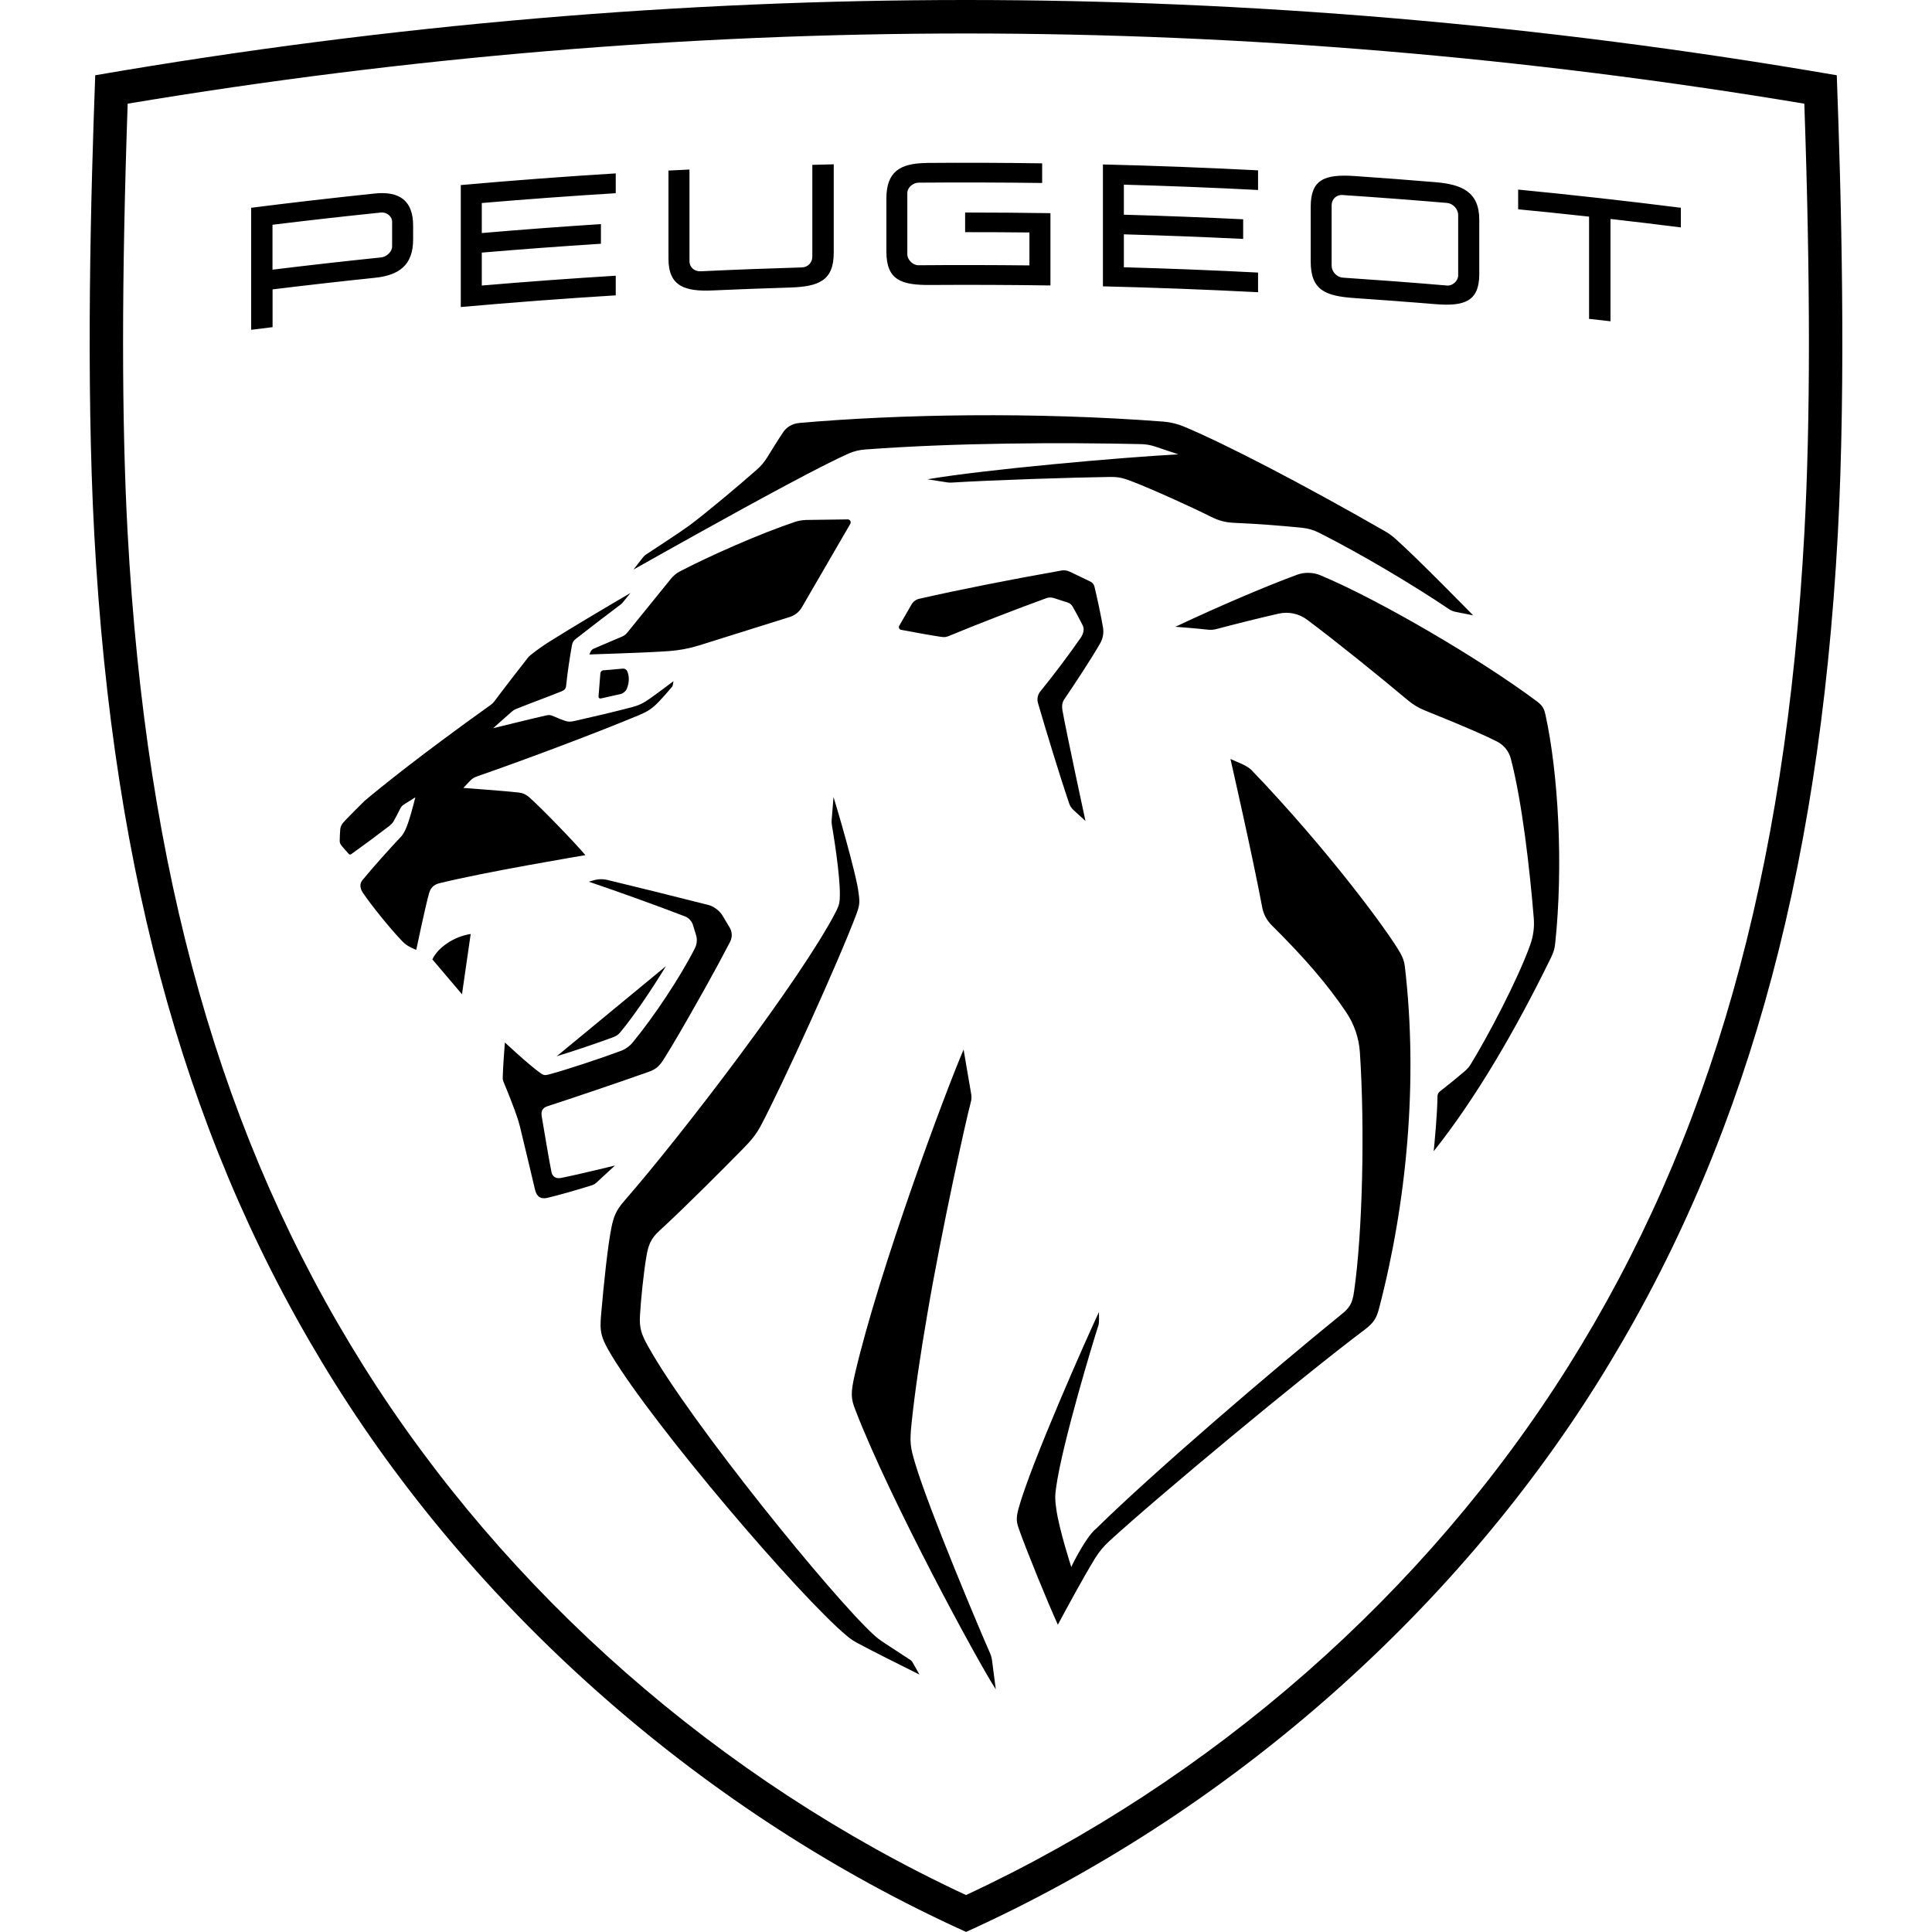
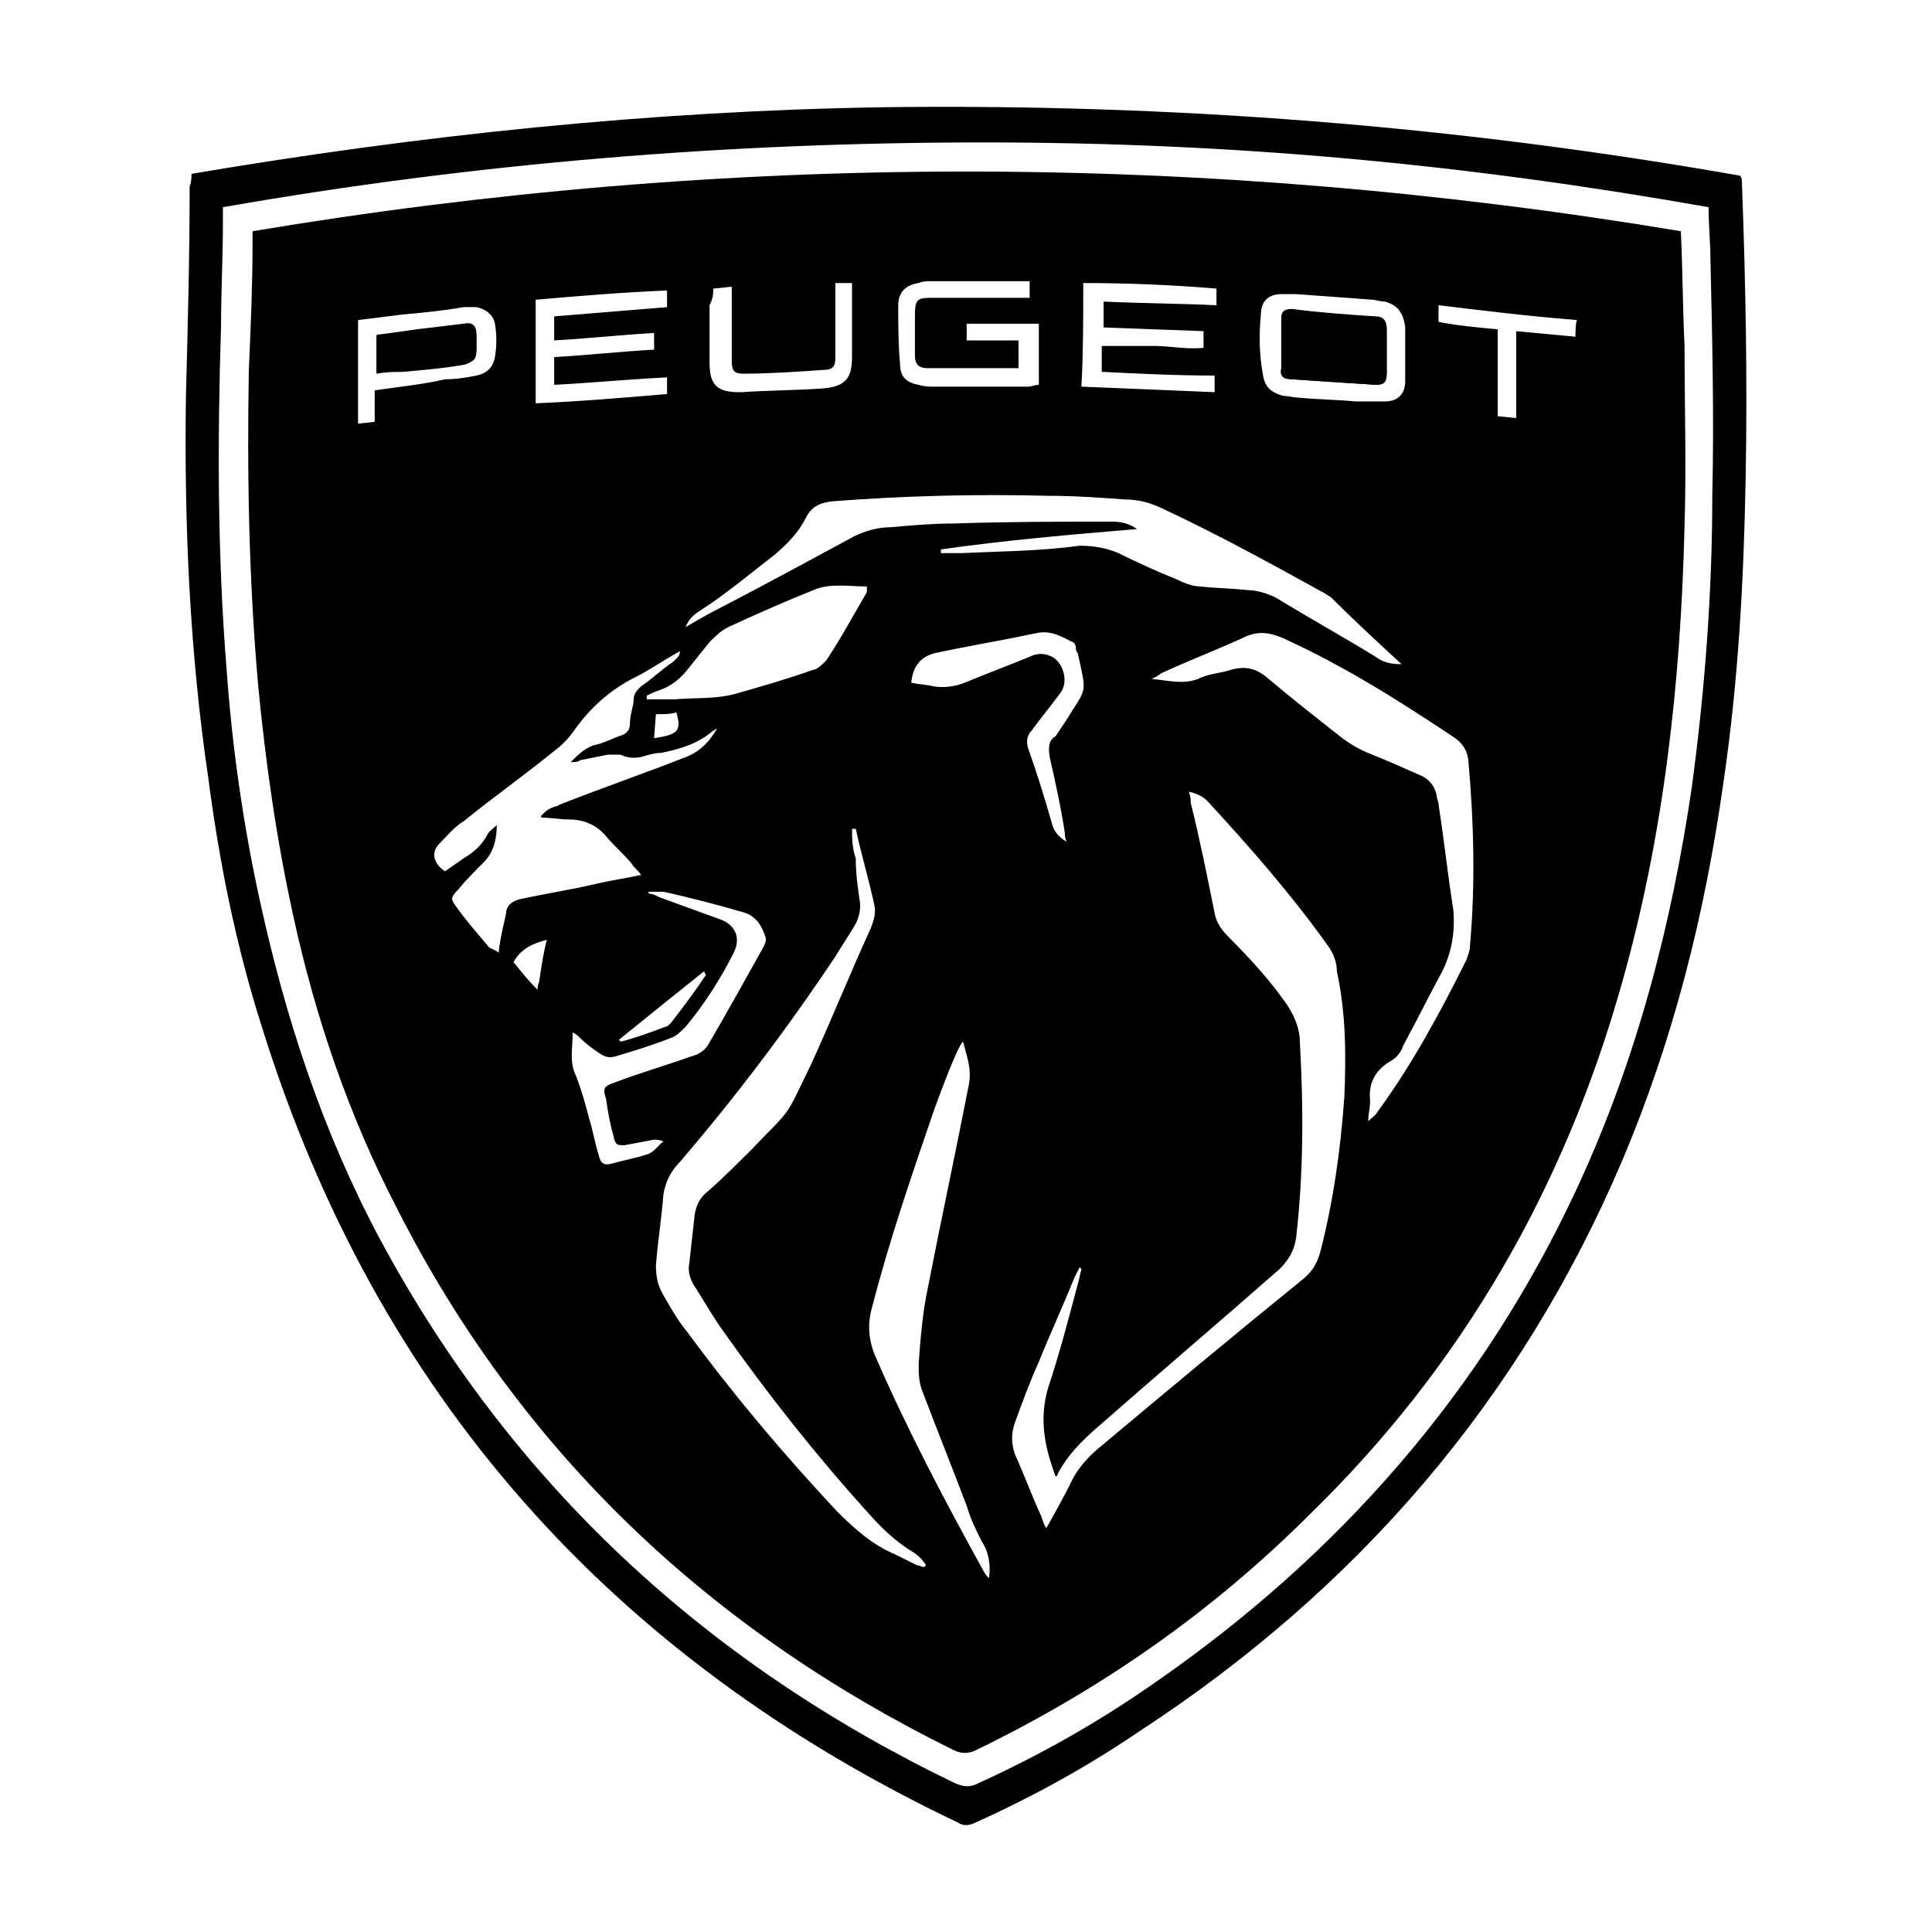
- <svg xmlns="http://www.w3.org/2000/svg" fill="currentColor" preserveAspectRatio="xMidYMid meet" role="img" viewBox="0 0 24 24">
-   <path d="M12 0c3.499 0 7.131.299 10.817.935.055 1.478.117 3.762.013 5.7-.235 4.322-1.186 7.676-2.994 10.556-1.803 2.872-4.594 5.342-7.835 6.808-3.242-1.467-6.033-3.936-7.836-6.808-1.808-2.88-2.759-6.235-2.994-10.556-.105-1.938-.043-4.223.012-5.7C4.869.299 8.501 0 12 0zm0 .416c-3.449 0-6.951.293-10.414.872-.076 2.192-.076 3.937-.001 5.324.231 4.248 1.162 7.539 2.931 10.357 1.769 2.818 4.421 5.146 7.484 6.572 3.062-1.426 5.715-3.754 7.484-6.572 1.769-2.818 2.7-6.109 2.931-10.357.075-1.388.075-3.132-.001-5.324C18.951.71 15.449.416 12.0.416zM11.97 13.036s.068.405.089.522c.012.067.014.084-.003.149-.048.17-.363 1.59-.538 2.626-.082.477-.153.95-.195 1.355-.023.23-.016.285.045.489.172.577.808 2.083.93 2.358a.329.329 0 0 1 .026.095l.046.355c-.204-.308-1.312-2.346-1.746-3.474-.051-.133-.061-.198-.004-.443.302-1.296 1.121-3.499 1.351-4.032zm-1.615-3.132c.031.091.291.981.311 1.192.016.117.013.149-.028.261-.228.606-.916 2.113-1.181 2.616-.059.111-.115.183-.226.296-.254.258-.739.746-1.039 1.019-.109.099-.139.184-.161.313-.036.206-.071.558-.081.74-.009.16.017.235.106.393.529.945 2.297 3.119 2.8 3.576.036.033.063.055.14.106.074.049.315.206.315.206a.085.085 0 0 1 .024.026l.087.154c-.226-.112-.587-.293-.774-.393a.753.753 0 0 1-.125-.085c-.59-.49-2.396-2.606-2.928-3.49-.133-.221-.146-.292-.128-.501.033-.389.085-.877.13-1.092.027-.129.056-.205.155-.319.753-.865 2.206-2.774 2.629-3.591.047-.092.051-.124.052-.212.003-.253-.078-.746-.099-.87a.238.238 0 0 1-.003-.059l.023-.288zm4.931-.475c.081.038.214.08.273.15.937.978 1.686 1.993 1.836 2.26.029.051.049.103.056.162.168 1.427.024 2.938-.32 4.253-.031.119-.066.179-.18.265-.761.571-2.569 2.072-3.176 2.63a.996.996 0 0 0-.172.209c-.153.251-.342.601-.462.825-.123-.27-.392-.927-.485-1.193-.03-.087-.035-.132-.004-.248.15-.551.862-2.154 1-2.444-.002.037.006.135-.008.169-.062.19-.445 1.453-.523 2-.017.122-.016.155 0 .274.034.256.187.725.187.725.017-.041.189-.384.309-.477.709-.698 2.197-1.972 3.05-2.664.096-.078.132-.13.153-.277.106-.725.136-2.027.073-2.975a1.012 1.012 0 0 0-.171-.5c-.231-.342-.507-.665-.926-1.081a.415.415 0 0 1-.116-.219c-.122-.652-.395-1.845-.395-1.845zm-7.92 1.509a.331.331 0 0 1 .179-.007c.267.064.832.203 1.259.312.06.015.135.071.167.124l.093.155a.182.182 0 0 1 .006.177 21.795 21.795 0 0 1-.305.565l-.089.158c-.163.29-.325.569-.418.716-.061.097-.095.14-.203.178-.42.148-.942.325-1.252.425-.063.021-.085.059-.073.13.022.128.094.564.121.691.01.047.048.084.117.071.183-.035.671-.154.671-.154s-.144.133-.23.212a.146.146 0 0 1-.054.032c-.133.044-.458.136-.559.158-.079.017-.129-.014-.15-.103 0 0-.139-.59-.189-.791a1.552 1.552 0 0 0-.025-.087c-.037-.116-.128-.344-.178-.464a.108.108 0 0 1-.009-.044c.002-.137.027-.442.027-.442s.299.28.444.382c.033.023.052.028.092.018.199-.051.655-.202.906-.296a.347.347 0 0 0 .146-.105c.259-.314.585-.801.772-1.169a.219.219 0 0 0 .015-.163l-.041-.133c-.012-.039-.053-.083-.091-.098a34.025 34.025 0 0 0-1.2-.433l.049-.015zm8.742-3.797a.407.407 0 0 1 .299.007c.741.311 1.987 1.044 2.679 1.56.067.05.093.084.111.165.163.74.224 1.885.122 2.848-.007.069-.021.111-.057.185-.439.898-.933 1.743-1.452 2.395.008-.081.045-.462.047-.683a.076.076 0 0 1 .03-.06 9.058 9.058 0 0 0 .304-.247c.036-.032.057-.055.076-.086.212-.343.59-1.06.743-1.491a.787.787 0 0 0 .043-.328c-.049-.601-.143-1.434-.284-1.978a.334.334 0 0 0-.17-.215c-.121-.062-.359-.171-.9-.388a.763.763 0 0 1-.207-.124c-.355-.298-.91-.746-1.255-1.003a.43.43 0 0 0-.353-.075 21.499 21.499 0 0 0-.752.186c-.061.017-.085.018-.149.011-.101-.012-.301-.028-.382-.034.587-.276 1.152-.514 1.506-.644zM8.274 12c-.184.302-.403.624-.569.824a.199.199 0 0 1-.083.059 14.149 14.149 0 0 1-.706.238l1.359-1.121zm-2.427-.397l-.108.748-.368-.433c.067-.145.263-.283.477-.316zm-.687-1.699l-.133.084c-.033.021-.042.03-.056.059a2.697 2.697 0 0 1-.086.162c-.009.016-.034.04-.047.05a16.611 16.611 0 0 1-.477.353c-.009.006-.02.004-.028-.004-.017-.017-.086-.095-.098-.114a.082.082 0 0 1-.015-.049 2.033 2.033 0 0 1 .006-.134c.004-.051.018-.075.081-.139.069-.072.145-.147.224-.225.195-.164.686-.563 1.564-1.19a.193.193 0 0 0 .044-.042c.092-.124.354-.464.419-.545a.193.193 0 0 1 .031-.031 2.485 2.485 0 0 1 .26-.183c.244-.154.718-.435.983-.59l-.101.124c-.006.005-.011.011-.017.016a42.288 42.288 0 0 0-.562.431c-.029.023-.04.043-.047.078-.023.127-.06.367-.072.5-.003.039-.02.058-.06.074-.173.07-.378.144-.544.211-.036.014-.045.019-.066.036-.017.013-.237.21-.237.21s.479-.118.655-.158c.042-.009.06-.007.099.011.036.017.097.041.129.052.049.018.075.017.129.005.198-.044.531-.123.708-.17.092-.024.142-.049.22-.103.085-.059.3-.221.3-.221s-.004.029-.007.044a.059.059 0 0 1-.016.032 3.986 3.986 0 0 1-.158.178c-.087.09-.139.122-.248.168-.503.21-1.364.536-2.009.76-.042.015-.061.027-.092.059-.034.035-.08.085-.08.085s.526.038.687.057c.052.006.089.023.129.057.132.114.569.564.7.721 0 0-1.243.207-1.818.35-.071.018-.107.063-.123.12-.048.168-.16.706-.16.706s-.04-.013-.096-.045c-.038-.022-.058-.04-.1-.085-.136-.144-.36-.42-.468-.58-.032-.047-.045-.107-.005-.155.117-.144.351-.406.48-.541.014-.015.031-.04.05-.077.05-.103.104-.318.128-.414zm8.022-2.817a.18.18 0 0 1 .108.015l.256.123a.093.093 0 0 1 .05.063c.035.147.077.341.106.506a.299.299 0 0 1-.036.199c-.106.185-.324.517-.446.695-.027.04-.03.088-.022.136.055.306.286 1.374.286 1.374l-.145-.132a.21.21 0 0 1-.06-.092c-.103-.302-.296-.933-.385-1.241a.159.159 0 0 1 .03-.145c.151-.184.372-.478.5-.664.036-.052.048-.11.027-.153a4.614 4.614 0 0 0-.127-.237.106.106 0 0 0-.06-.049l-.174-.056a.145.145 0 0 0-.093.002c-.379.138-.889.336-1.201.466-.046.019-.064.021-.12.012-.09-.013-.353-.06-.482-.085a.034.034 0 0 1-.023-.051l.153-.265a.147.147 0 0 1 .096-.07c.492-.112 1.143-.241 1.762-.35zM7.737 8.306a.054.054 0 0 1 .055.033c.031.072.022.152-.007.221-.012.028-.047.055-.077.062l-.246.055a.023.023 0 0 1-.027-.024l.023-.289a.04.04 0 0 1 .036-.037l.243-.021zm2.794-1.854a.037.037 0 0 1 .032.055l-.599 1.032a.264.264 0 0 1-.155.126l-1.123.352a1.65 1.65 0 0 1-.376.071c-.249.019-.989.042-.989.042l.016-.035a.074.074 0 0 1 .038-.037l.35-.149a.169.169 0 0 0 .067-.05l.54-.666c.029-.036.067-.07.107-.091.357-.188.992-.47 1.437-.619a.508.508 0 0 1 .143-.024l.512-.007zm-.6-1.198c1.239-.109 2.915-.139 4.517-.017a.837.837 0 0 1 .264.064c.525.221 1.456.704 2.491 1.297a.776.776 0 0 1 .128.092c.274.242.969.954.969.954l-.217-.043a.228.228 0 0 1-.084-.035c-.438-.295-1.078-.678-1.615-.949a.592.592 0 0 0-.203-.06 14.69 14.69 0 0 0-.844-.062c-.114-.005-.191-.024-.303-.08-.213-.108-.728-.342-.985-.44-.11-.042-.166-.052-.273-.05-.441.006-1.446.038-1.959.07a.244.244 0 0 1-.052-.003l-.244-.038c.694-.12 2.408-.273 3.117-.31l-.289-.097a.596.596 0 0 0-.173-.03c-.97-.022-2.304-.018-3.432.067a.61.61 0 0 0-.202.05c-.323.142-1.11.569-1.899 1.008-.255.142-.529.295-.773.433 0 0 .099-.127.117-.151.017-.021.022-.025.045-.04.102-.068.411-.268.534-.358.238-.179.613-.496.836-.692a.668.668 0 0 0 .129-.153c.072-.117.151-.244.2-.315.041-.061.112-.104.201-.112zM4.655 2.404c.306-.032.477.087.477.398v.172c0 .317-.171.446-.477.477a71.255 71.255 0 0 0-1.269.144v.469c-.089.011-.177.022-.266.033V2.581a70.662 70.662 0 0 1 1.535-.177zm14.203-.049a71.245 71.245 0 0 1 2.022.226v.244a68.767 68.767 0 0 0-.874-.105v1.271a94.038 94.038 0 0 0-.266-.03V2.691a68.332 68.332 0 0 0-.881-.091v-.244zM7.649 2.156v.244a71.853 71.853 0 0 0-1.664.122v.373a68.573 68.573 0 0 1 1.48-.111v.244a70.541 70.541 0 0 0-1.48.11v.409a69.7 69.7 0 0 1 1.664-.122v.244a70.938 70.938 0 0 0-1.925.145v-1.515a70.535 70.535 0 0 1 1.925-.145zm8.633.415c0-.34.168-.41.548-.384.333.023.666.048.999.076.33.027.547.12.547.467v.676c0 .34-.188.402-.547.372a72.552 72.552 0 0 0-.999-.075c-.363-.025-.548-.095-.548-.455v-.676zm-2.581-.528c.643.015 1.285.04 1.927.073v.244a70.737 70.737 0 0 0-1.667-.066v.373c.494.014.988.033 1.482.057v.244a70.441 70.441 0 0 0-1.482-.057v.409a69.156 69.156 0 0 1 1.667.066v.244a71.29 71.29 0 0 0-1.927-.073v-1.515zm-3.344-.001v1.096c0 .347-.182.423-.548.434a68.029 68.029 0 0 0-.957.036c-.34.015-.548-.049-.548-.393V2.119l.261-.013v1.142c0 .069.059.126.139.122a70.12 70.12 0 0 1 1.255-.048c.08-.002.132-.063.132-.132v-1.142c.089-.003.178-.005.268-.007zm6.324.38c-.079-.005-.139.05-.139.13v.749c0 .069.059.142.139.148.432.029.864.061 1.295.098.069.006.138-.058.138-.127v-.749c0-.079-.069-.144-.138-.15a70.186 70.186 0 0 0-1.295-.098zm-5.172-.398c.479-.004.958-.002 1.437.005v.244a72.147 72.147 0 0 0-1.536-.004c-.069.001-.139.061-.139.13v.759c0 .069.069.138.139.137.459-.004.918-.003 1.378.002v-.409a66.592 66.592 0 0 0-.799-.004v-.244c.353 0 .707.003 1.06.008v.898a71.123 71.123 0 0 0-1.49-.006c-.363.003-.548-.06-.548-.414v-.66c0-.33.165-.438.499-.441zm-6.755.616l-.021 0a70.229 70.229 0 0 0-1.348.152V3.35a71.034 71.034 0 0 1 1.348-.152c.069-.007.138-.07.138-.136v-.307c0-.069-.069-.122-.138-.115l.021-0z" />
+ <svg xmlns="http://www.w3.org/2000/svg" id="Layer_1" data-name="Layer 1" width="500" height="500" viewBox="0 0 500 500">
+   <rect width="500" height="500" fill="none" />
+   <g>
+     <path d="m333.98,98.15c7.18.48,14.36.96,22.03,1.44,1.92,0,2.87-.48,2.87-2.87v-11.49c0-2.39-.96-3.35-2.87-3.35-7.18-.48-14.36-.96-21.55-1.92-1.92,0-2.87.48-2.87,2.39v12.93c-.48,1.92.48,2.87,2.39,2.87h0Z" />
+     <path d="m123.3,90.49v-3.35c0-2.87-.96-3.35-3.35-2.87-3.83.48-8.14.96-11.97,1.44-3.35.48-7.18.96-10.53,1.44v9.58c2.39-.48,4.31-.48,6.7-.48,5.27-.48,11.01-.96,16.28-1.92,2.39-.96,2.87-1.44,2.87-3.83h0Z" />
+     <path d="m450.81,47.39c0-.48,0-1.44-.48-1.92-73.26-12.93-147-18.67-221.69-17.72-60.33.96-119.7,7.18-179.08,17.24,0,.96,0,1.92-.48,3.35,0,18.2-.48,35.91-.96,54.11-.48,33.04.96,66.08,5.75,98.64,2.87,22.03,7.18,43.57,13.89,64.64,29.69,95.28,90.5,163.28,180.03,205.89,1.44.96,2.87.96,4.79,0,14.84-6.7,28.73-14.36,42.14-23.46,56.5-36.87,98.64-85.71,124.97-147.48,13.41-31.6,21.55-64.16,26.33-98.16,3.83-25.86,5.27-52.19,5.75-78.53.48-25.86,0-51.23-.96-76.61h0Zm-12.93,156.09c-5.27,35.91-14.36,70.86-29.69,103.9-24.42,52.67-61.77,95.28-109.65,128.32-14.36,10.06-29.69,18.67-45.49,25.86-1.92.96-3.35.96-5.75,0-64.64-31.12-114.92-77.57-148.91-140.77-14.84-27.77-24.42-56.98-31.12-87.62-4.31-19.63-7.18-39.74-8.62-59.85-2.39-29.69-2.39-59.37-1.44-89.06,0-9.1.48-17.72.48-26.81v-3.83c65.6-11.49,131.2-16.76,196.79-16.76s125.45,5.75,187.7,16.76c0,4.79.48,9.1.48,13.41.48,20.59.96,41.18.48,61.29,0,24.9-1.92,50.28-5.27,75.17Z" />
+     <path d="m435.01,59.84c-123.53-20.59-246.59-20.59-369.65,0v3.35c0,10.53-.48,21.55-.96,32.56-.48,27.29,0,54.11,2.39,81.4,1.92,20.11,4.79,40.22,9.1,59.85,5.75,26.33,14.36,51.71,26.81,75.65,32.08,63.2,80.92,109.17,144.12,140.29,1.92.96,3.83.96,5.75,0,32.56-15.8,61.29-35.91,86.67-61.29,39.26-38.31,65.6-84.27,80.44-136.94,11.01-38.78,15.32-78.53,16.28-118.75.48-15.32,0-31.12,0-46.45-.48-9.58-.48-19.63-.96-29.69h0Zm-108.69,21.55c0-3.35,1.92-5.27,5.27-5.27h3.83c6.7.48,13.41.96,19.63,1.44.96,0,1.92.48,3.35.48,3.35.96,4.79,2.87,5.27,6.7v6.7h0v7.18c0,3.35-1.92,5.27-5.27,5.27h-7.66c-4.79-.48-9.58-.48-14.36-.96-1.44,0-2.87-.48-4.31-.48-3.35-.96-4.79-2.39-5.27-5.75-.96-5.27-.96-10.53-.48-15.32Zm-45.97-8.14c11.49,0,22.98.48,34.47,1.44v4.31c-9.58-.48-19.63-.48-29.21-.96v6.7l25.86.96v4.31c-4.31.48-8.62-.48-12.93-.48h-13.41v6.7c9.58.48,19.15.96,29.21.96v4.31c-11.49-.48-22.5-.96-34.47-1.44.48-8.62.48-17.72.48-26.81h0Zm-47.88,5.75c0-3.35,1.92-5.27,5.27-5.75.96-.48,2.39-.48,3.35-.48h25.38v4.31h-25.38c-3.83,0-4.31.48-4.31,4.79v10.06c0,2.39.96,3.35,3.35,3.35h23.46v-7.18h-13.41v-4.31h18.67v15.8c-.96,0-1.92.48-2.87.48h-23.94c-1.44,0-2.87,0-4.31-.48-2.87-.48-4.79-1.92-4.79-5.27-.48-5.27-.48-10.53-.48-15.32h0Zm-47.88-4.31l4.79-.48v19.15c0,2.39.48,3.35,2.87,3.35,6.7,0,13.89-.48,20.59-.96,2.87,0,3.35-.96,3.35-3.35v-19.15h4.31v19.15c0,5.75-1.92,7.66-7.66,8.14-7.18.48-13.89.48-21.07.96h-.48c-5.75,0-7.66-1.92-7.66-7.66v-14.84c.96-1.92.96-2.87.96-4.31h0Zm-3.35,83.31c6.7-4.31,12.93-9.58,19.15-14.36,3.35-2.87,6.22-5.75,8.14-9.58,1.44-2.87,3.35-3.83,6.7-4.31,18.67-1.44,37.35-1.92,56.02-1.44,6.7,0,13.41.48,20.11.96,3.35,0,6.7.96,9.58,2.39,14.36,6.7,28.25,14.36,42.14,22.03.48.48.96.48,1.44.96,5.75,5.75,11.97,11.49,18.2,17.24-2.87,0-4.79-.48-6.7-1.92-8.62-5.27-17.24-10.06-25.86-15.32-1.92-.96-4.79-1.92-7.18-1.92-4.31-.48-8.14-.48-12.45-.96-1.92,0-4.31-.96-6.22-1.92-4.79-1.92-10.06-4.31-14.84-6.7-3.35-1.44-6.7-1.92-10.06-1.92-10.53,1.44-20.59,1.44-30.64,1.92h-5.27v-.96c16.76-2.39,33.52-3.83,50.75-5.27-1.92-1.44-4.31-1.92-6.22-1.92-13.89,0-27.29,0-41.18.48-5.27,0-11.01.48-16.28.96-3.35,0-6.7.96-9.58,2.39-11.49,6.22-22.98,12.45-34.95,18.67-2.87,1.44-5.27,2.87-8.62,4.79.96-2.39,2.39-3.35,3.83-4.31h0Zm90.5,38.31c1.44,6.22,2.87,12.93,3.83,19.15,0,.48,0,1.44.48,2.39-2.39-1.44-3.35-2.87-3.83-4.79-1.92-6.7-3.83-12.93-6.22-19.63-.48-1.92,0-3.35.96-4.31,2.39-3.35,5.27-6.7,7.66-10.06,1.92-2.87.48-7.66-2.39-9.1-1.92-.96-3.83-.96-5.75,0-5.75,2.39-11.01,4.31-16.76,6.7-2.39.96-5.27,1.44-8.14.96-1.92-.48-3.83-.48-5.75-.96.48-4.31,2.39-6.7,6.22-7.66,9.1-1.92,17.72-3.35,26.81-5.27,3.35-.48,5.75.96,8.62,2.39.48,0,.96.96.96,1.44s0,.96.48,1.44c2.39,11.01,2.39,8.62-2.87,17.24-.96,1.44-1.92,2.87-2.87,4.31-1.92.96-1.92,3.35-1.44,5.75h0Zm-93.85-22.98c1.92-2.39,3.83-4.79,5.75-7.18,1.44-1.44,2.87-2.87,4.79-3.83,7.18-3.35,14.84-6.7,22.03-9.58,4.31-1.92,9.1-.96,13.89-.96v1.44c-3.35,5.75-6.7,11.97-10.53,17.72-.96.96-2.39,2.39-3.35,2.39-6.7,2.39-13.41,4.31-20.11,6.22-5.27,1.44-10.53.96-15.8,1.44h-7.18v-.96c.96-.48,1.92-.96,3.35-1.44,2.87-.96,5.27-2.87,7.18-5.27h0Zm-8.62,17.72l.48-6.22c2.39,0,3.83,0,5.27-.48,1.44,4.79.48,5.75-5.75,6.7Zm-30.64-113.48c11.01-.96,22.5-1.92,34-2.39v4.31l-29.21,2.39v6.22c8.62-.48,17.24-1.44,25.86-1.92v4.31c-8.62.48-17.24,1.44-25.86,1.92v7.18c9.58-.48,19.15-1.44,29.21-1.92v4.31c-11.49.96-22.5,1.92-34,2.39v-26.81h0Zm-41.66,23.46v8.14l-4.31.48v-26.81c3.83-.48,7.66-.96,11.49-1.44,5.27-.48,10.53-.96,15.8-1.92h3.35c2.39.48,4.31,1.92,4.79,4.31.48,2.87.48,5.75,0,8.62s-2.39,4.31-4.79,4.79-5.27.96-8.14.96c-6.22,1.44-11.97,1.92-18.2,2.87h0Zm32.08,145.56c-.96-.96-2.39-.96-2.87-1.92-2.87-3.35-5.75-6.7-8.14-10.06-1.44-1.92-1.44-2.39.48-4.31,1.92-2.39,4.31-4.79,6.7-7.18,2.39-2.39,3.35-5.75,3.35-9.58-.96.96-1.92,1.44-2.39,2.39-1.44,2.87-3.83,4.79-6.22,6.22-1.44.96-3.35,2.39-4.79,3.35-2.87-1.92-3.83-4.79-1.44-7.18,1.92-1.92,3.83-4.31,6.22-5.75,7.66-6.22,15.8-11.97,23.46-18.2,1.92-1.44,3.35-2.87,4.79-4.79,4.31-6.22,9.58-11.01,16.28-14.36,3.83-1.92,7.18-4.31,11.49-6.7,0,1.44-.96,1.92-1.92,2.87-2.87,1.92-5.27,4.31-8.14,6.22-.96.96-1.92,1.92-1.92,3.35,0,1.92-.96,3.83-.96,6.22,0,1.92-.96,2.87-2.87,3.35-2.39.96-4.31,1.92-6.7,2.39-2.39.96-3.83,2.39-5.75,4.31.96,0,1.92,0,2.39-.48,2.39-.48,4.79-.96,7.18-1.44h3.35c1.92.96,3.83.96,5.75.48,1.44-.48,3.35-.96,4.79-.96,4.79-.96,9.58-2.39,13.41-5.75.48,0,.48-.48.96-.48-1.92,3.35-4.31,5.75-7.66,7.18-11.01,4.31-22.03,8.14-33.04,12.45-.48.48-1.44.48-2.39.96-.96.48-1.44.96-2.39,1.92v.48c2.39,0,4.79.48,7.18.48,3.83,0,7.18,1.44,9.58,4.31,1.92,2.39,4.79,4.79,6.7,7.18.48.96,1.44,1.44,2.39,2.87-4.31.96-8.14,1.44-11.97,2.39-6.22,1.44-12.45,2.39-19.15,3.83-2.39.48-3.83,1.92-3.83,3.83-.48,2.39-1.44,5.75-1.92,10.06h0Zm53.15,4.79l.48.96c-2.87,4.31-5.75,8.14-9.1,12.45-.48.48-.96.96-1.44.96-3.83,1.44-7.66,2.87-11.49,3.83l-.48-.48c7.66-6.22,14.84-11.97,22.03-17.72h0Zm-42.61,2.39c0,.48-.48.96-.48,2.39-2.39-2.39-4.31-4.79-6.22-7.18,1.92-3.35,4.79-4.79,8.62-5.75-.96,3.83-1.44,7.18-1.92,10.53Zm18.67,47.4c-1.92.48-2.87,0-3.35-2.39-.96-2.87-1.44-6.22-2.39-9.1-.96-3.83-1.92-7.18-3.35-11.01-1.92-3.83-.96-7.18-.96-11.49.96.48,1.44.96,1.92,1.44,1.44,1.44,3.35,2.87,4.79,3.83s2.39,1.44,4.31.96c4.79-1.44,9.58-2.87,14.36-4.79,1.44-.48,2.39-1.44,3.83-2.87,4.79-5.75,9.1-12.45,12.45-19.15,1.92-3.83.48-7.18-3.35-8.62-5.27-1.92-10.53-3.83-15.8-5.75-.96-.48-1.92-.96-2.87-.96v-.48h3.83c6.7,1.44,13.89,3.35,20.59,5.27,3.35.96,4.79,3.35,5.75,6.22.48.96,0,1.92-.48,2.87-4.79,8.62-9.58,17.24-14.36,25.38-.96,1.44-2.39,2.39-4.31,2.87-6.7,2.39-13.41,4.31-19.63,6.7-2.87.96-3.35,1.44-2.39,4.31.48,3.35.96,6.22,1.92,9.58.48,2.39.96,2.39,2.87,2.39,2.39-.48,5.27-.96,7.66-1.44.48,0,1.44,0,2.39.48-1.44.96-2.39,2.87-4.31,3.35-2.87.96-5.75,1.44-9.1,2.39h0Zm80.92,104.38c-.48,0-1.44-.48-1.92-.48-1.92-.96-3.83-1.92-5.75-2.87-5.75-2.39-10.53-6.7-14.84-11.01-13.89-14.84-26.81-30.17-38.78-46.45-2.39-2.87-4.31-6.22-6.22-9.58-1.44-2.39-1.92-4.79-1.92-7.66.48-6.22,1.44-11.97,1.92-18.2.48-3.35,1.92-6.22,4.31-8.62,14.36-16.76,27.77-34.47,40.22-53.15,1.44-2.39,3.35-5.27,4.79-7.66s1.92-4.79,1.44-7.18c-.48-3.35-.96-6.7-.96-10.53-.96-2.87-.96-5.27-.96-7.66h.96c1.44,6.7,3.35,12.93,4.79,19.63.48,1.92,0,3.83-.96,6.22-5.27,11.49-10.06,23.46-15.32,34.95-7.18,14.84-4.79,11.01-15.32,22.03-3.83,3.83-7.66,7.66-11.49,11.01-1.92,1.44-2.87,3.35-3.35,5.75-.48,4.31-.96,8.62-1.44,12.93-.48,2.39.48,4.79,1.92,6.7,2.39,3.83,4.31,7.18,6.7,10.53,11.49,16.28,23.94,32.08,37.35,46.92,3.35,3.83,7.18,7.66,11.97,10.53,1.44.96,2.39,1.92,3.35,3.35,0,0-.48.48-.48.48Zm16.76,2.87c-.48-.48-.96-.96-1.44-1.92-10.06-18.2-19.63-36.39-27.77-55.06-1.92-4.31-2.39-8.62-.96-13.41,4.31-16.76,10.06-33.52,15.8-50.28,1.92-5.27,3.83-10.53,6.22-15.8.48-.96.96-1.92,1.44-2.39.96,3.83,2.39,7.18,1.44,11.49-3.35,17.24-7.18,34.95-10.53,52.19-1.44,6.7-1.92,13.41-2.39,19.63,0,2.39,0,4.79.96,7.18,3.83,10.06,7.66,19.63,11.49,29.69.96,3.35,2.39,6.22,3.83,9.1,1.92,2.87,2.39,6.22,1.92,9.58h0Zm91.93-124.01c-.96,13.41-2.87,26.81-6.22,39.74-.96,3.35-2.39,5.27-4.79,7.18-17.72,14.36-34.95,28.73-52.67,43.57-2.87,2.39-5.75,5.75-7.18,9.1-1.92,3.83-3.83,7.18-6.22,11.49-.96-1.44-.96-2.39-1.44-3.35-2.39-5.27-4.31-10.53-6.7-15.8-.96-2.87-.96-5.27,0-8.14,1.92-5.27,3.83-10.53,6.22-15.8,2.87-7.18,6.22-14.36,9.1-21.55.48-.96.96-1.92,1.44-2.87l.48.48c-.48,1.44-.48,2.39-.96,3.83-2.39,9.1-4.79,18.2-7.66,26.81-2.39,8.14-.96,15.32,1.92,22.98,0,0,.48,0,.48-.48,2.39-4.79,6.22-8.62,10.06-11.97,15.8-13.89,31.6-27.29,47.4-41.18,2.39-2.39,3.83-4.79,4.31-8.14,1.92-16.76,1.92-33.52.96-50.75,0-3.35-1.44-6.7-3.35-9.58-4.31-6.22-9.58-11.97-15.32-17.72-1.44-1.44-2.87-3.35-3.35-5.75-1.92-9.58-3.83-19.15-6.22-28.73,0-.96,0-1.44-.48-2.87,2.39.48,3.83,1.44,4.79,2.39,11.01,11.97,21.55,23.94,31.12,37.35,1.44,1.92,2.39,4.31,2.39,6.7,2.39,11.01,2.39,22.03,1.92,33.04h0Zm32.56-39.74c0,1.44-.48,2.39-.96,3.83-6.7,13.41-13.89,26.81-22.98,39.26-.48.96-1.44,1.44-2.39,2.39,0-1.92.48-3.35.48-5.27-.48-4.79,1.44-8.14,5.75-10.53,1.44-.96,2.39-2.39,2.87-3.83,3.35-6.22,6.7-12.93,10.06-19.15,2.39-4.79,3.35-10.06,2.87-15.8-1.44-9.1-2.39-18.2-3.83-27.29,0-.96-.48-1.44-.48-2.39-.48-2.39-1.92-4.31-4.31-5.27-4.31-1.92-8.62-3.83-13.41-5.75-2.39-.96-4.79-2.39-6.7-3.83-6.7-5.27-13.41-10.53-19.63-15.8-2.87-2.39-5.75-2.87-9.1-1.92-2.87.96-5.75.96-8.62,2.39-3.83,1.44-7.18.48-11.97,0,.96-.48,1.92-.96,2.39-1.44,7.18-3.35,14.84-6.22,22.03-9.58,3.35-1.44,6.22-.96,9.58.48,15.8,7.18,30.17,16.28,44.53,25.86,1.92,1.44,2.87,2.87,3.35,5.27,1.44,15.8,1.92,32.08.48,48.36h0Zm27.29-157.53c-5.27-.48-10.06-.96-15.32-1.44v22.5l-4.79-.48v-22.5c-5.27-.48-10.53-.96-15.32-1.92v-4.31c11.97,1.44,23.46,2.87,35.91,3.83-.48,0-.48,4.31-.48,4.31Z" />
+     <path d="m358.88,90.96v5.75c0,2.39-.96,2.87-2.87,2.87-7.18-.48-14.36-.96-21.55-1.44-1.92,0-2.87-.96-2.87-2.87v-12.45c0-1.92.96-2.87,2.87-2.39,7.18.48,14.36.96,21.55,1.92,2.39,0,2.87.96,2.87,3.35v5.27h0Z" />
+     <path d="m97.45,96.23v-9.58c3.83-.48,7.18-.96,10.53-1.44,3.83-.48,8.14-.96,11.97-1.44,2.39-.48,3.35.48,3.35,2.87v3.35c0,2.39-.48,2.87-2.87,3.35-5.27.48-11.01,1.44-16.28,1.92-2.39.48-4.31.96-6.7.96h0Z" />
+   </g>
</svg>
